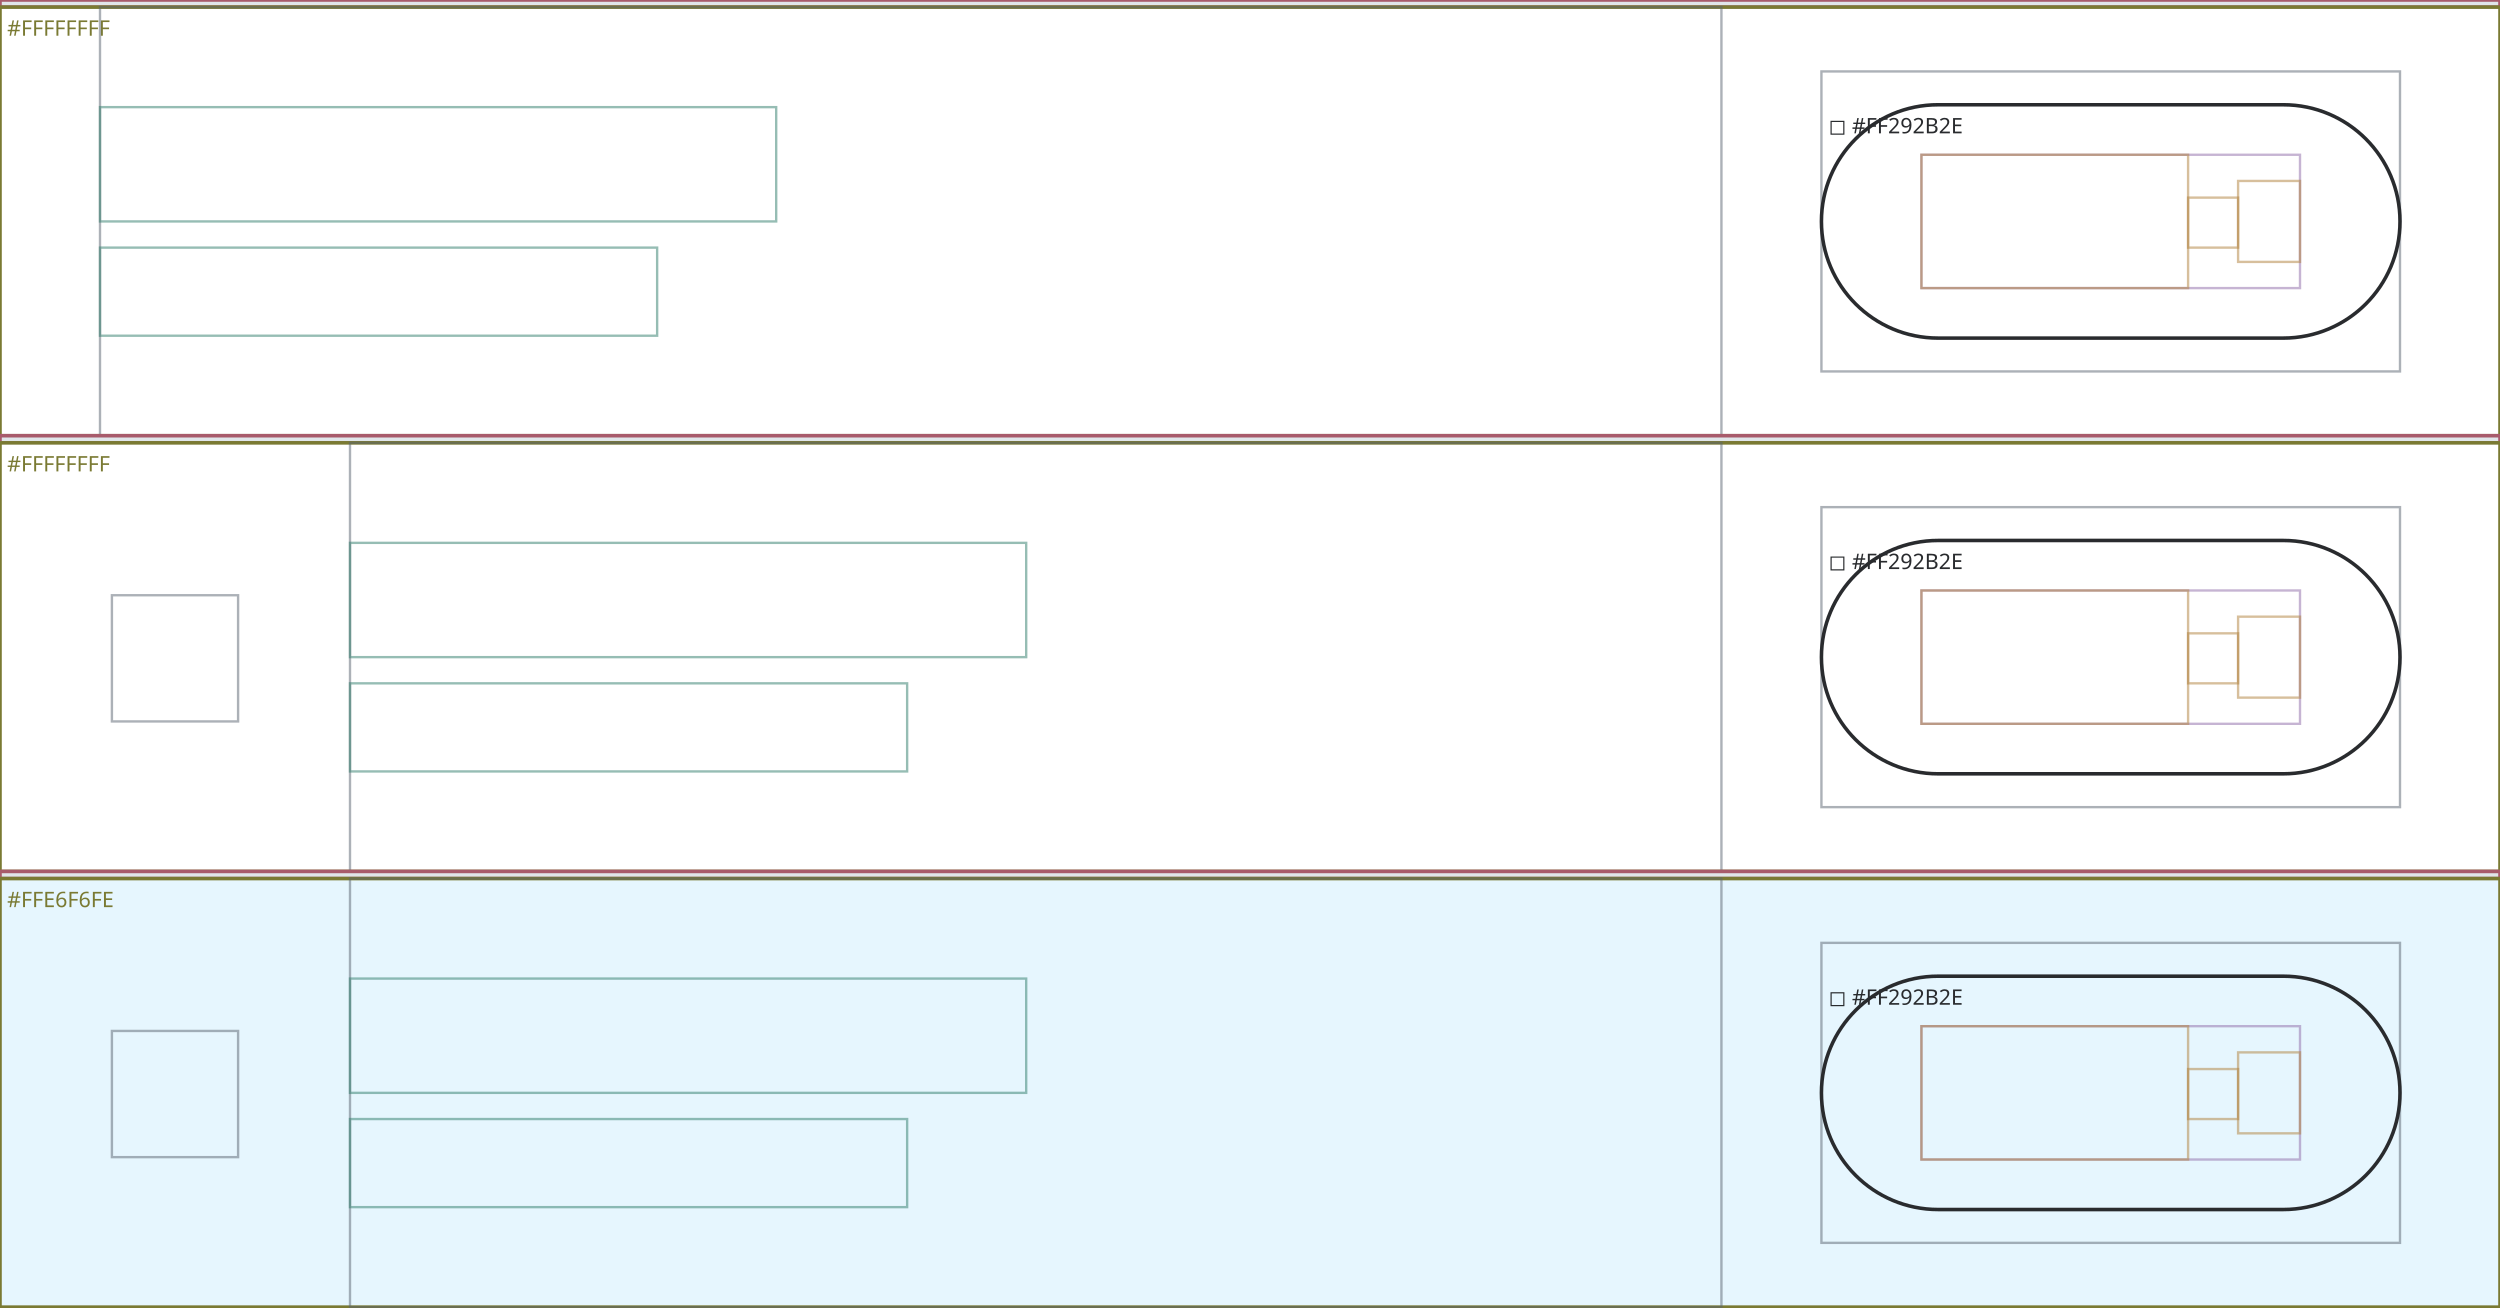
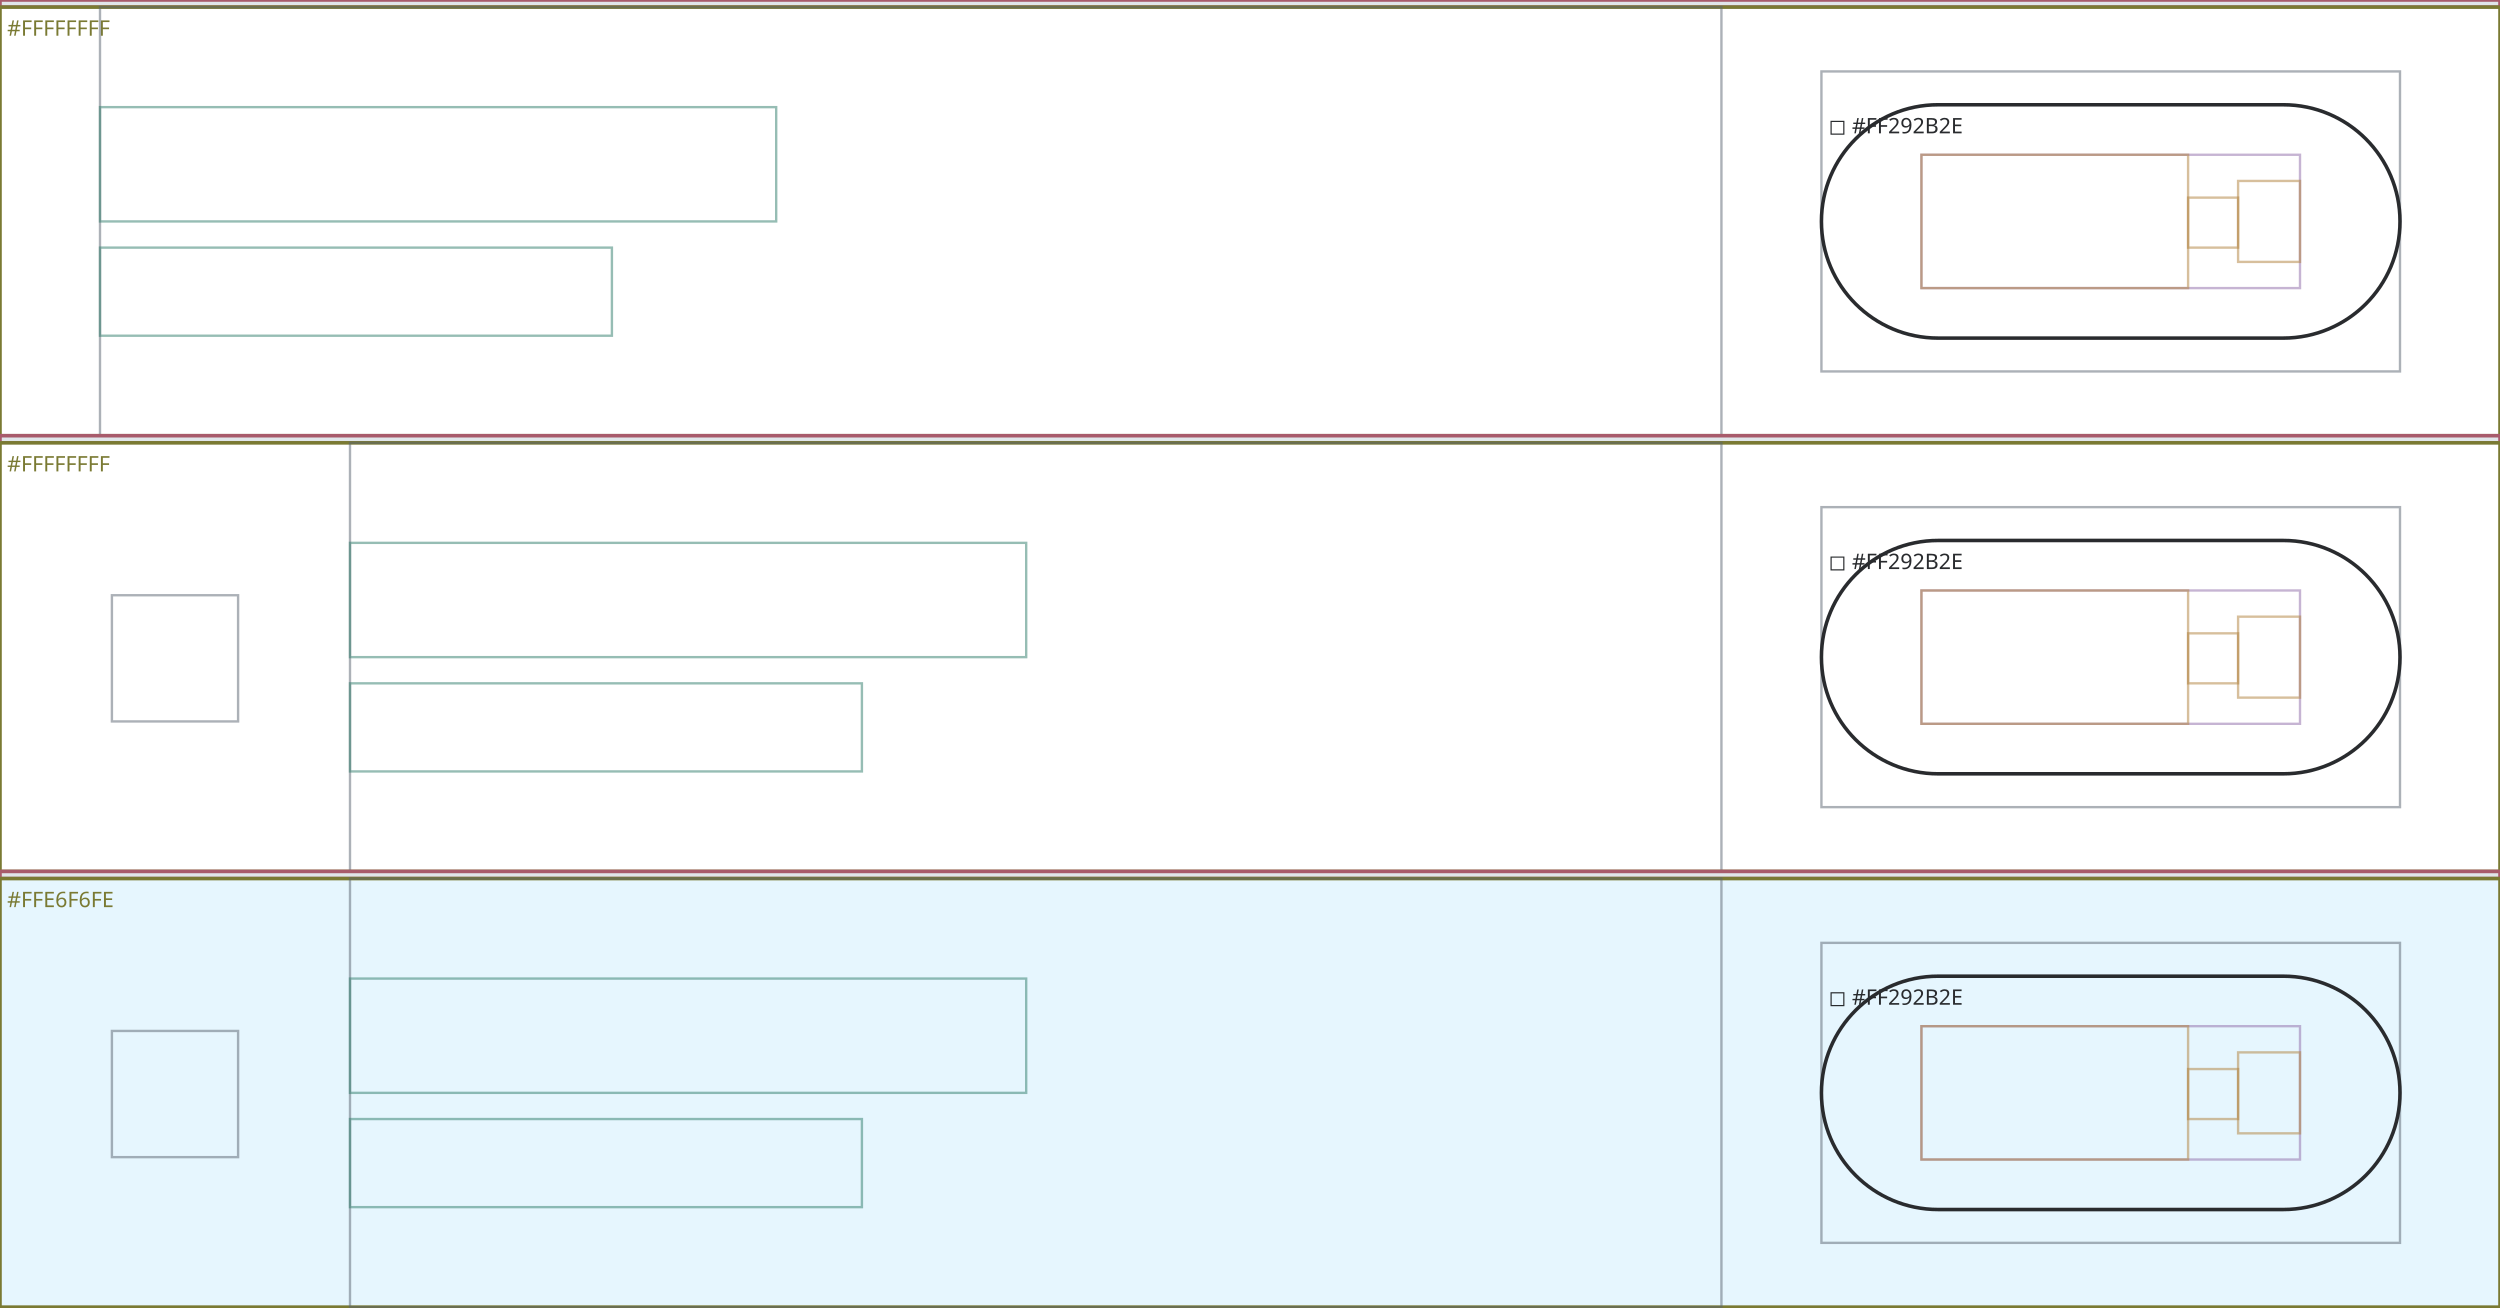
<svg xmlns="http://www.w3.org/2000/svg" viewBox="0 0 1050 549" width="1050" height="549" role="img" aria-label="Content/Bookmark row layout wireframe">
  <rect width="1050" height="549" fill="#ffffff" />
  <g>
    <rect x="0" y="0" width="1050" height="549" fill="none" fill-opacity="0" stroke="#5B6470" stroke-width="1" stroke-opacity="0.5" />
  </g>
  <g>
    <rect x="0" y="0" width="1050" height="549" fill="none" fill-opacity="0" stroke="#2E7D6B" stroke-width="1" stroke-opacity="0.5" />
  </g>
  <g>
    <rect x="0" y="0" width="1050" height="549" fill="#FFFFFF" fill-opacity="1" stroke="#8E6BA8" stroke-width="1.5" stroke-opacity="1" />
    <text x="3" y="12" font-family="system-ui, sans-serif" font-size="9" fill="#8E6BA8">#FFFFFFFF</text>
  </g>
  <g>
    <rect x="0" y="0" width="1050" height="549" fill="none" fill-opacity="0" stroke="#B0813B" stroke-width="1" stroke-opacity="0.5" />
  </g>
  <g>
    <rect x="0" y="0" width="1050" height="183" fill="none" fill-opacity="0" stroke="#3B72A8" stroke-width="1" stroke-opacity="0.5" />
  </g>
  <g>
    <rect x="0" y="0" width="1050" height="3" fill="#E0E6EA" fill-opacity="1" stroke="#A85B6B" stroke-width="1.5" stroke-opacity="1" />
    <text x="3" y="12" font-family="system-ui, sans-serif" font-size="9" fill="#A85B6B">#FFE0E6EA</text>
  </g>
  <g>
    <rect x="0" y="3" width="1050" height="180" fill="none" fill-opacity="0" stroke="#A85B6B" stroke-width="1" stroke-opacity="0.5" />
  </g>
  <g>
    <rect x="0" y="3" width="1050" height="180" fill="none" fill-opacity="0" stroke="#4F8A4A" stroke-width="1" stroke-opacity="0.5" />
  </g>
  <g>
    <rect x="0" y="3" width="1050" height="180" fill="#FFFFFF" fill-opacity="1" stroke="#7A7A33" stroke-width="1.5" stroke-opacity="1" />
    <text x="3" y="15" font-family="system-ui, sans-serif" font-size="9" fill="#7A7A33">#FFFFFFFF</text>
  </g>
  <g>
    <rect x="42" y="3" width="681" height="180" fill="none" fill-opacity="0" stroke="#5B6470" stroke-width="1" stroke-opacity="0.5" />
  </g>
  <g>
    <rect x="42" y="45" width="284" height="48" fill="none" fill-opacity="0" stroke="#2E7D6B" stroke-width="1" stroke-opacity="0.5" />
  </g>
  <g>
-     <rect x="42" y="104" width="234" height="37" fill="none" fill-opacity="0" stroke="#2E7D6B" stroke-width="1" stroke-opacity="0.5" />
+     <rect x="42" y="104" width="215" height="37" fill="none" fill-opacity="0" stroke="#2E7D6B" stroke-width="1" stroke-opacity="0.5" />
  </g>
  <g>
    <rect x="765" y="30" width="243" height="126" fill="none" fill-opacity="0" stroke="#5B6470" stroke-width="1" stroke-opacity="0.5" />
  </g>
  <g>
    <path d="M814,44 H959 A49,49 0 0 1 1008,93 V93 A49,49 0 0 1 959,142 H814 A49,49 0 0 1 765,93 V93 A49,49 0 0 1 814,44 Z" fill="none" fill-opacity="0" stroke="#292B2E" stroke-width="1.5" stroke-opacity="1" />
    <text x="768" y="56" font-family="system-ui, sans-serif" font-size="9" fill="#292B2E">◻ #FF292B2E</text>
  </g>
  <g>
    <rect x="807" y="65" width="159" height="56" fill="none" fill-opacity="0" stroke="#8E6BA8" stroke-width="1" stroke-opacity="0.5" />
  </g>
  <g>
    <rect x="807" y="65" width="112" height="56" fill="none" fill-opacity="0" stroke="#B0813B" stroke-width="1" stroke-opacity="0.5" />
  </g>
  <g>
    <rect x="919" y="83" width="21" height="21" fill="none" fill-opacity="0" stroke="#B0813B" stroke-width="1" stroke-opacity="0.5" />
  </g>
  <g>
    <rect x="940" y="76" width="26" height="34" fill="none" fill-opacity="0" stroke="#B0813B" stroke-width="1" stroke-opacity="0.5" />
  </g>
  <g>
    <rect x="0" y="183" width="1050" height="183" fill="none" fill-opacity="0" stroke="#3B72A8" stroke-width="1" stroke-opacity="0.5" />
  </g>
  <g>
    <rect x="0" y="183" width="1050" height="3" fill="#E0E6EA" fill-opacity="1" stroke="#A85B6B" stroke-width="1.5" stroke-opacity="1" />
    <text x="3" y="195" font-family="system-ui, sans-serif" font-size="9" fill="#A85B6B">#FFE0E6EA</text>
  </g>
  <g>
    <rect x="0" y="186" width="1050" height="180" fill="none" fill-opacity="0" stroke="#A85B6B" stroke-width="1" stroke-opacity="0.5" />
  </g>
  <g>
    <rect x="0" y="186" width="1050" height="180" fill="none" fill-opacity="0" stroke="#4F8A4A" stroke-width="1" stroke-opacity="0.5" />
  </g>
  <g>
    <rect x="0" y="186" width="1050" height="180" fill="#FFFFFF" fill-opacity="1" stroke="#7A7A33" stroke-width="1.5" stroke-opacity="1" />
    <text x="3" y="198" font-family="system-ui, sans-serif" font-size="9" fill="#7A7A33">#FFFFFFFF</text>
  </g>
  <g>
    <rect x="47" y="250" width="53" height="53" fill="none" fill-opacity="0" stroke="#5B6470" stroke-width="1" stroke-opacity="0.5" />
  </g>
  <g>
    <rect x="147" y="186" width="576" height="180" fill="none" fill-opacity="0" stroke="#5B6470" stroke-width="1" stroke-opacity="0.5" />
  </g>
  <g>
    <rect x="147" y="228" width="284" height="48" fill="none" fill-opacity="0" stroke="#2E7D6B" stroke-width="1" stroke-opacity="0.5" />
  </g>
  <g>
-     <rect x="147" y="287" width="234" height="37" fill="none" fill-opacity="0" stroke="#2E7D6B" stroke-width="1" stroke-opacity="0.5" />
+     <rect x="147" y="287" width="215" height="37" fill="none" fill-opacity="0" stroke="#2E7D6B" stroke-width="1" stroke-opacity="0.5" />
  </g>
  <g>
    <rect x="765" y="213" width="243" height="126" fill="none" fill-opacity="0" stroke="#5B6470" stroke-width="1" stroke-opacity="0.5" />
  </g>
  <g>
    <path d="M814,227 H959 A49,49 0 0 1 1008,276 V276 A49,49 0 0 1 959,325 H814 A49,49 0 0 1 765,276 V276 A49,49 0 0 1 814,227 Z" fill="none" fill-opacity="0" stroke="#292B2E" stroke-width="1.5" stroke-opacity="1" />
    <text x="768" y="239" font-family="system-ui, sans-serif" font-size="9" fill="#292B2E">◻ #FF292B2E</text>
  </g>
  <g>
    <rect x="807" y="248" width="159" height="56" fill="none" fill-opacity="0" stroke="#8E6BA8" stroke-width="1" stroke-opacity="0.5" />
  </g>
  <g>
    <rect x="807" y="248" width="112" height="56" fill="none" fill-opacity="0" stroke="#B0813B" stroke-width="1" stroke-opacity="0.5" />
  </g>
  <g>
    <rect x="919" y="266" width="21" height="21" fill="none" fill-opacity="0" stroke="#B0813B" stroke-width="1" stroke-opacity="0.5" />
  </g>
  <g>
    <rect x="940" y="259" width="26" height="34" fill="none" fill-opacity="0" stroke="#B0813B" stroke-width="1" stroke-opacity="0.5" />
  </g>
  <g>
    <rect x="0" y="366" width="1050" height="183" fill="none" fill-opacity="0" stroke="#3B72A8" stroke-width="1" stroke-opacity="0.5" />
  </g>
  <g>
    <rect x="0" y="366" width="1050" height="3" fill="#E0E6EA" fill-opacity="1" stroke="#A85B6B" stroke-width="1.5" stroke-opacity="1" />
    <text x="3" y="378" font-family="system-ui, sans-serif" font-size="9" fill="#A85B6B">#FFE0E6EA</text>
  </g>
  <g>
    <rect x="0" y="369" width="1050" height="180" fill="none" fill-opacity="0" stroke="#A85B6B" stroke-width="1" stroke-opacity="0.5" />
  </g>
  <g>
    <rect x="0" y="369" width="1050" height="180" fill="none" fill-opacity="0" stroke="#4F8A4A" stroke-width="1" stroke-opacity="0.5" />
  </g>
  <g>
    <rect x="0" y="369" width="1050" height="180" fill="#E6F6FE" fill-opacity="1" stroke="#7A7A33" stroke-width="1.5" stroke-opacity="1" />
    <text x="3" y="381" font-family="system-ui, sans-serif" font-size="9" fill="#7A7A33">#FFE6F6FE</text>
  </g>
  <g>
    <rect x="47" y="433" width="53" height="53" fill="none" fill-opacity="0" stroke="#5B6470" stroke-width="1" stroke-opacity="0.5" />
  </g>
  <g>
    <rect x="147" y="369" width="576" height="180" fill="none" fill-opacity="0" stroke="#5B6470" stroke-width="1" stroke-opacity="0.5" />
  </g>
  <g>
    <rect x="147" y="411" width="284" height="48" fill="none" fill-opacity="0" stroke="#2E7D6B" stroke-width="1" stroke-opacity="0.5" />
  </g>
  <g>
-     <rect x="147" y="470" width="234" height="37" fill="none" fill-opacity="0" stroke="#2E7D6B" stroke-width="1" stroke-opacity="0.5" />
+     <rect x="147" y="470" width="215" height="37" fill="none" fill-opacity="0" stroke="#2E7D6B" stroke-width="1" stroke-opacity="0.5" />
  </g>
  <g>
    <rect x="765" y="396" width="243" height="126" fill="none" fill-opacity="0" stroke="#5B6470" stroke-width="1" stroke-opacity="0.5" />
  </g>
  <g>
    <path d="M814,410 H959 A49,49 0 0 1 1008,459 V459 A49,49 0 0 1 959,508 H814 A49,49 0 0 1 765,459 V459 A49,49 0 0 1 814,410 Z" fill="none" fill-opacity="0" stroke="#292B2E" stroke-width="1.5" stroke-opacity="1" />
    <text x="768" y="422" font-family="system-ui, sans-serif" font-size="9" fill="#292B2E">◻ #FF292B2E</text>
  </g>
  <g>
    <rect x="807" y="431" width="159" height="56" fill="none" fill-opacity="0" stroke="#8E6BA8" stroke-width="1" stroke-opacity="0.5" />
  </g>
  <g>
    <rect x="807" y="431" width="112" height="56" fill="none" fill-opacity="0" stroke="#B0813B" stroke-width="1" stroke-opacity="0.5" />
  </g>
  <g>
    <rect x="919" y="449" width="21" height="21" fill="none" fill-opacity="0" stroke="#B0813B" stroke-width="1" stroke-opacity="0.5" />
  </g>
  <g>
    <rect x="940" y="442" width="26" height="34" fill="none" fill-opacity="0" stroke="#B0813B" stroke-width="1" stroke-opacity="0.5" />
  </g>
</svg>
